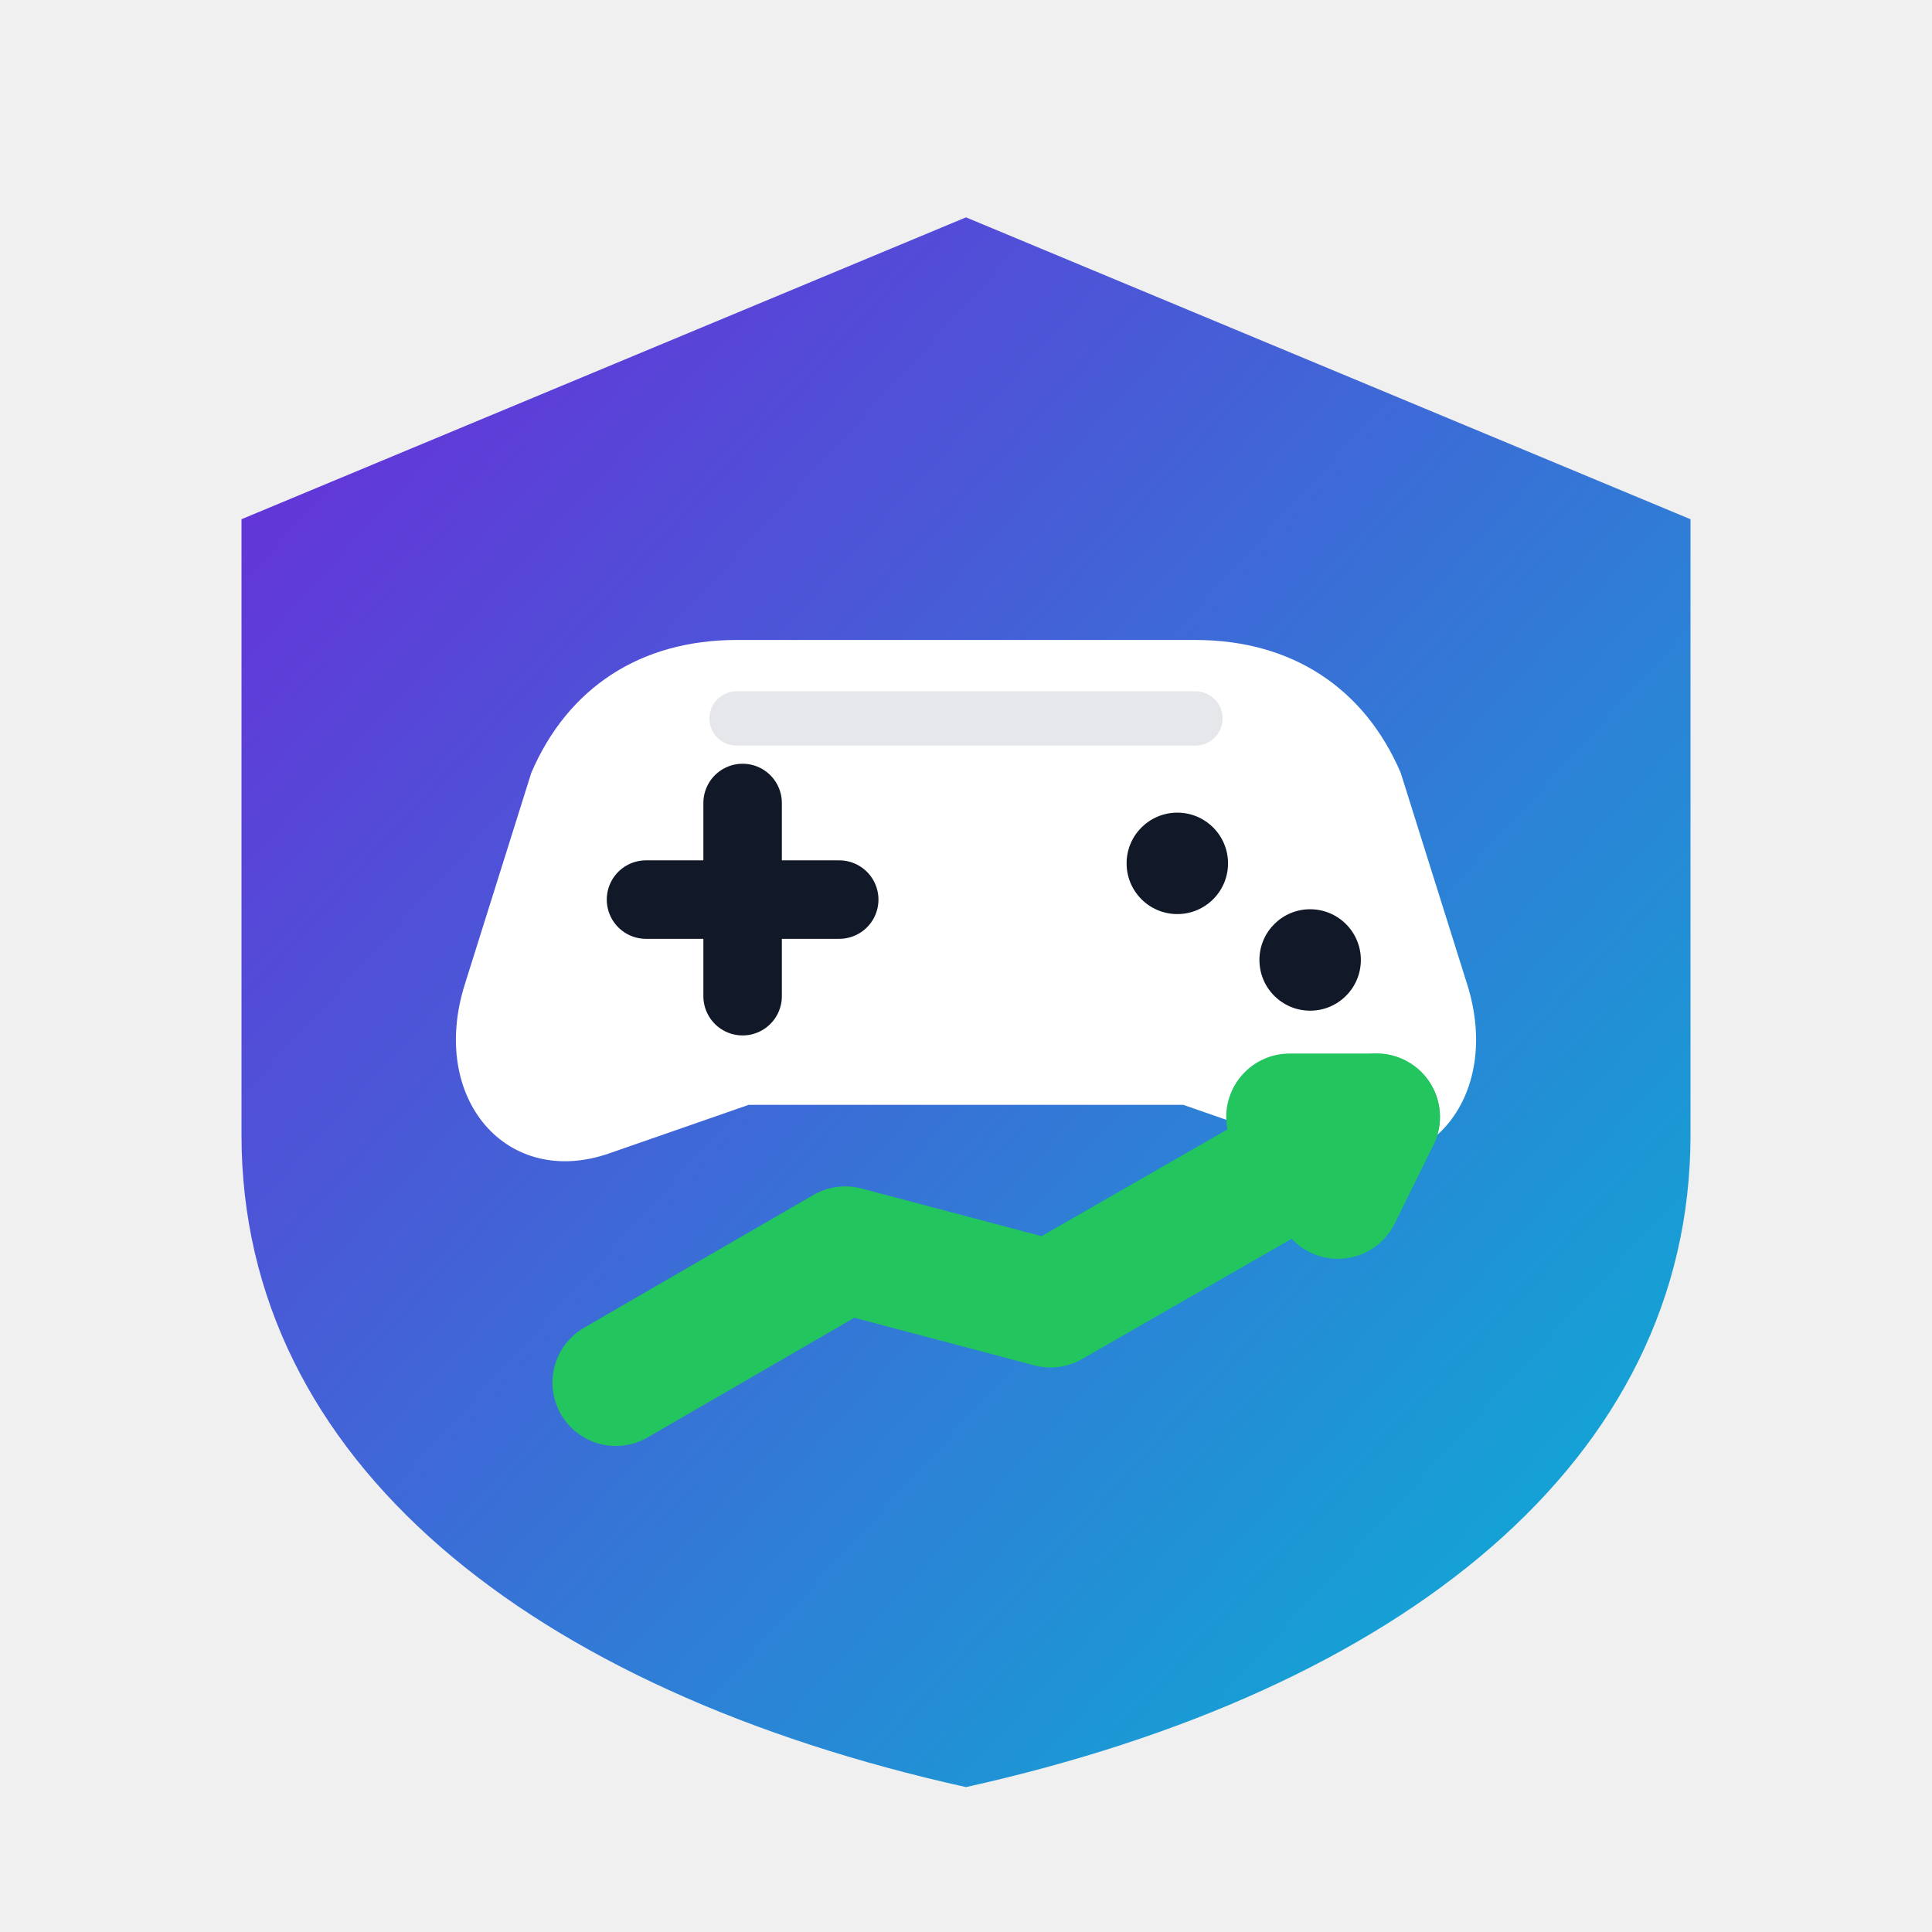
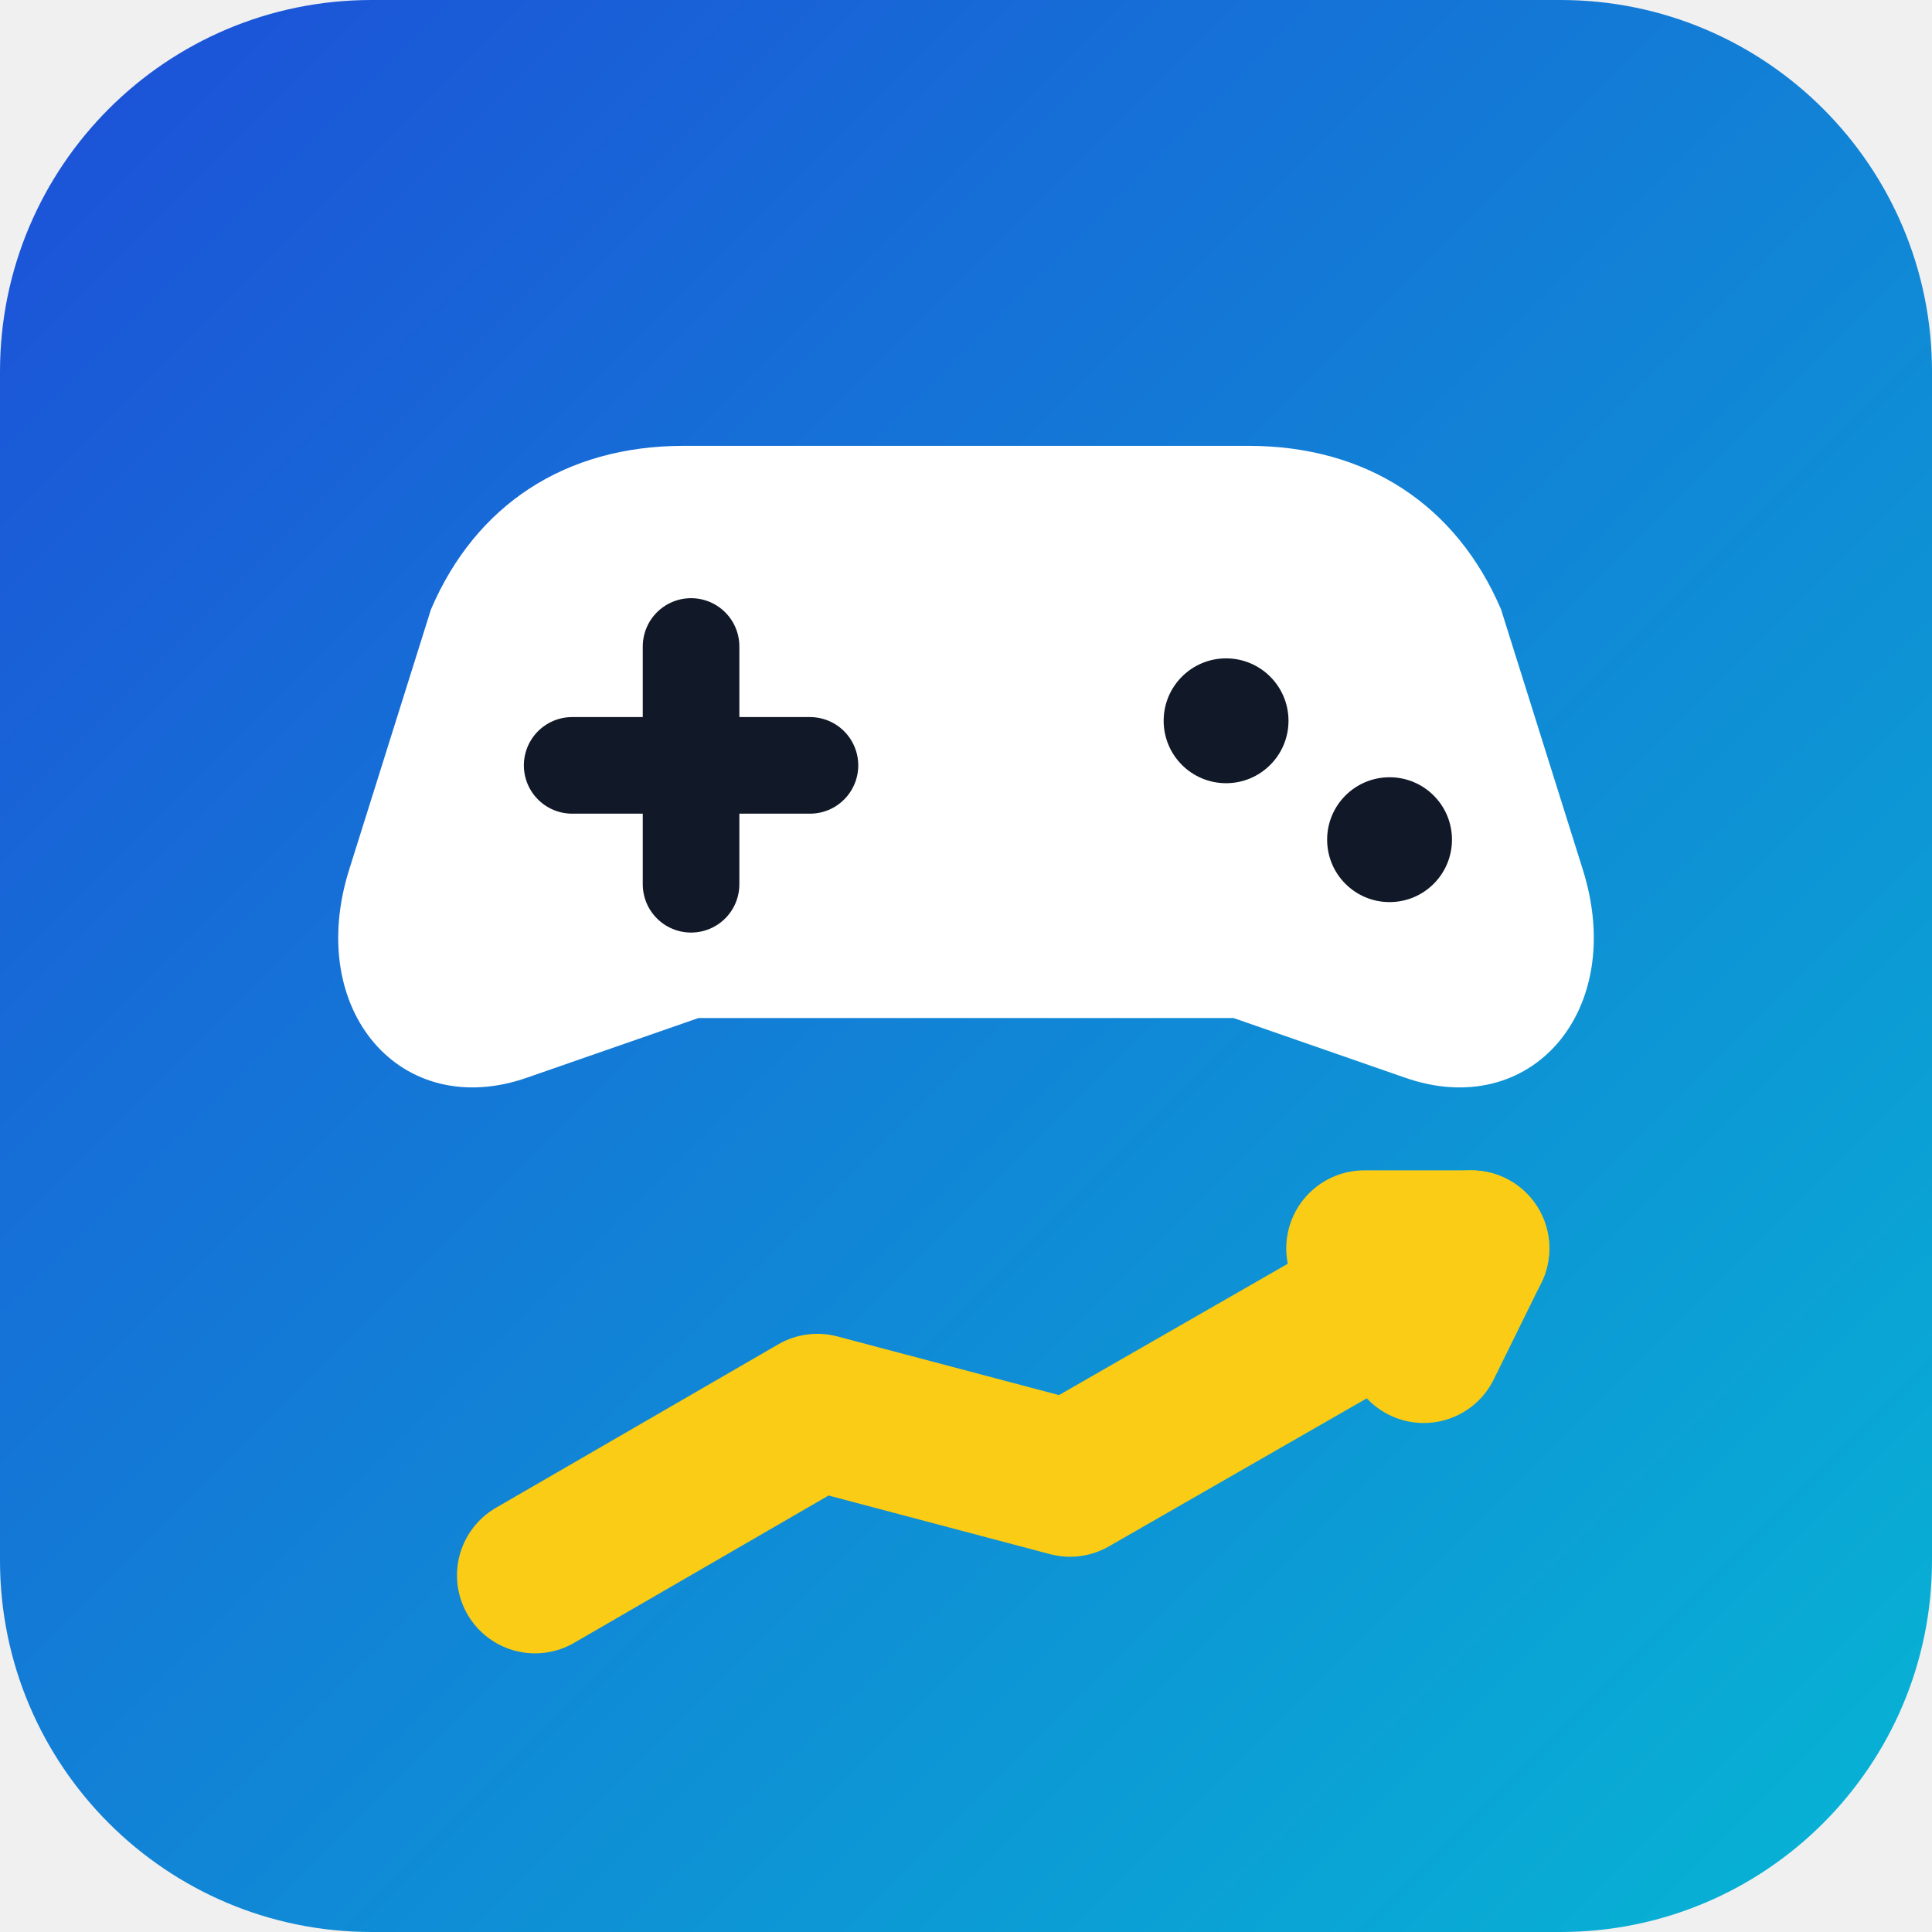
- <svg xmlns="http://www.w3.org/2000/svg" viewBox="0 0 16 16">
+ <svg xmlns="http://www.w3.org/2000/svg" viewBox="0 0 13 13">
  <defs>
    <linearGradient id="bg" x1="0" y1="0" x2="1" y2="1">
-       <stop offset="0%" stop-color="#6D28D9" />
+       <stop offset="0%" stop-color="#1D4ED8" />
      <stop offset="100%" stop-color="#06B6D4" />
    </linearGradient>
  </defs>
-   <path d="M8 1.8 L14 4.3 V9.4 C14 12.1 11.6 14 8 14.8 C4.4 14 2 12.1 2 9.4 V4.3 Z" fill="url(#bg)" />
-   <path d="M4.4 6.4            C4.7 5.7 5.3 5.3 6.1 5.3            H9.9            C10.7 5.3 11.3 5.7 11.6 6.4            L12.15 8.15            C12.45 9.1 11.8 9.85 10.95 9.55            L9.8 9.15            H6.2            L5.05 9.55            C4.2 9.85 3.55 9.1 3.85 8.15Z" fill="#FFFFFF" />
-   <path d="M6.1 5.95 H9.9" stroke="#E5E7EB" stroke-width="0.45" stroke-linecap="round" />
-   <path d="M5.35 7.45 H6.95 M6.15 6.65 V8.25" stroke="#111827" stroke-width="0.65" stroke-linecap="round" />
-   <circle cx="9.75" cy="7.15" r="0.42" fill="#111827" />
-   <circle cx="10.85" cy="7.95" r="0.42" fill="#111827" />
-   <path d="M5.1 11.45 L7 10.35 L8.7 10.8 L11.4 9.25" fill="none" stroke="#22C55E" stroke-width="1.05" stroke-linecap="round" stroke-linejoin="round" />
-   <path d="M11.4 9.25 L10.68 9.25 M11.4 9.25 L11.08 9.9" fill="none" stroke="#22C55E" stroke-width="1.05" stroke-linecap="round" stroke-linejoin="round" />
+   <rect x="0" y="0" width="13" height="13" rx="2.5" ry="2.5" fill="url(#bg)" />
+   <path d="M2.9 4.1            C3.2 3.4 3.8 3.0 4.6 3.0            H8.4            C9.2 3.0 9.8 3.4 10.1 4.1            L10.65 5.85            C10.95 6.8 10.3 7.55 9.45 7.25            L8.3 6.85            H4.7            L3.55 7.25            C2.7 7.55 2.05 6.8 2.35 5.85Z" fill="#FFFFFF" />
+   <path d="M3.85 5.15 H5.45 M4.65 4.35 V5.95" stroke="#111827" stroke-width="0.65" stroke-linecap="round" />
+   <circle cx="8.25" cy="4.85" r="0.42" fill="#111827" />
+   <circle cx="9.35" cy="5.65" r="0.42" fill="#111827" />
+   <path d="M3.6 10.6 L5.5 9.5 L7.2 9.95 L9.9 8.4" fill="none" stroke="#FACC15" stroke-width="1.05" stroke-linecap="round" stroke-linejoin="round" />
+   <path d="M9.9 8.4 L9.18 8.4 M9.9 8.4 L9.58 9.05" fill="none" stroke="#FACC15" stroke-width="1.05" stroke-linecap="round" stroke-linejoin="round" />
</svg>
